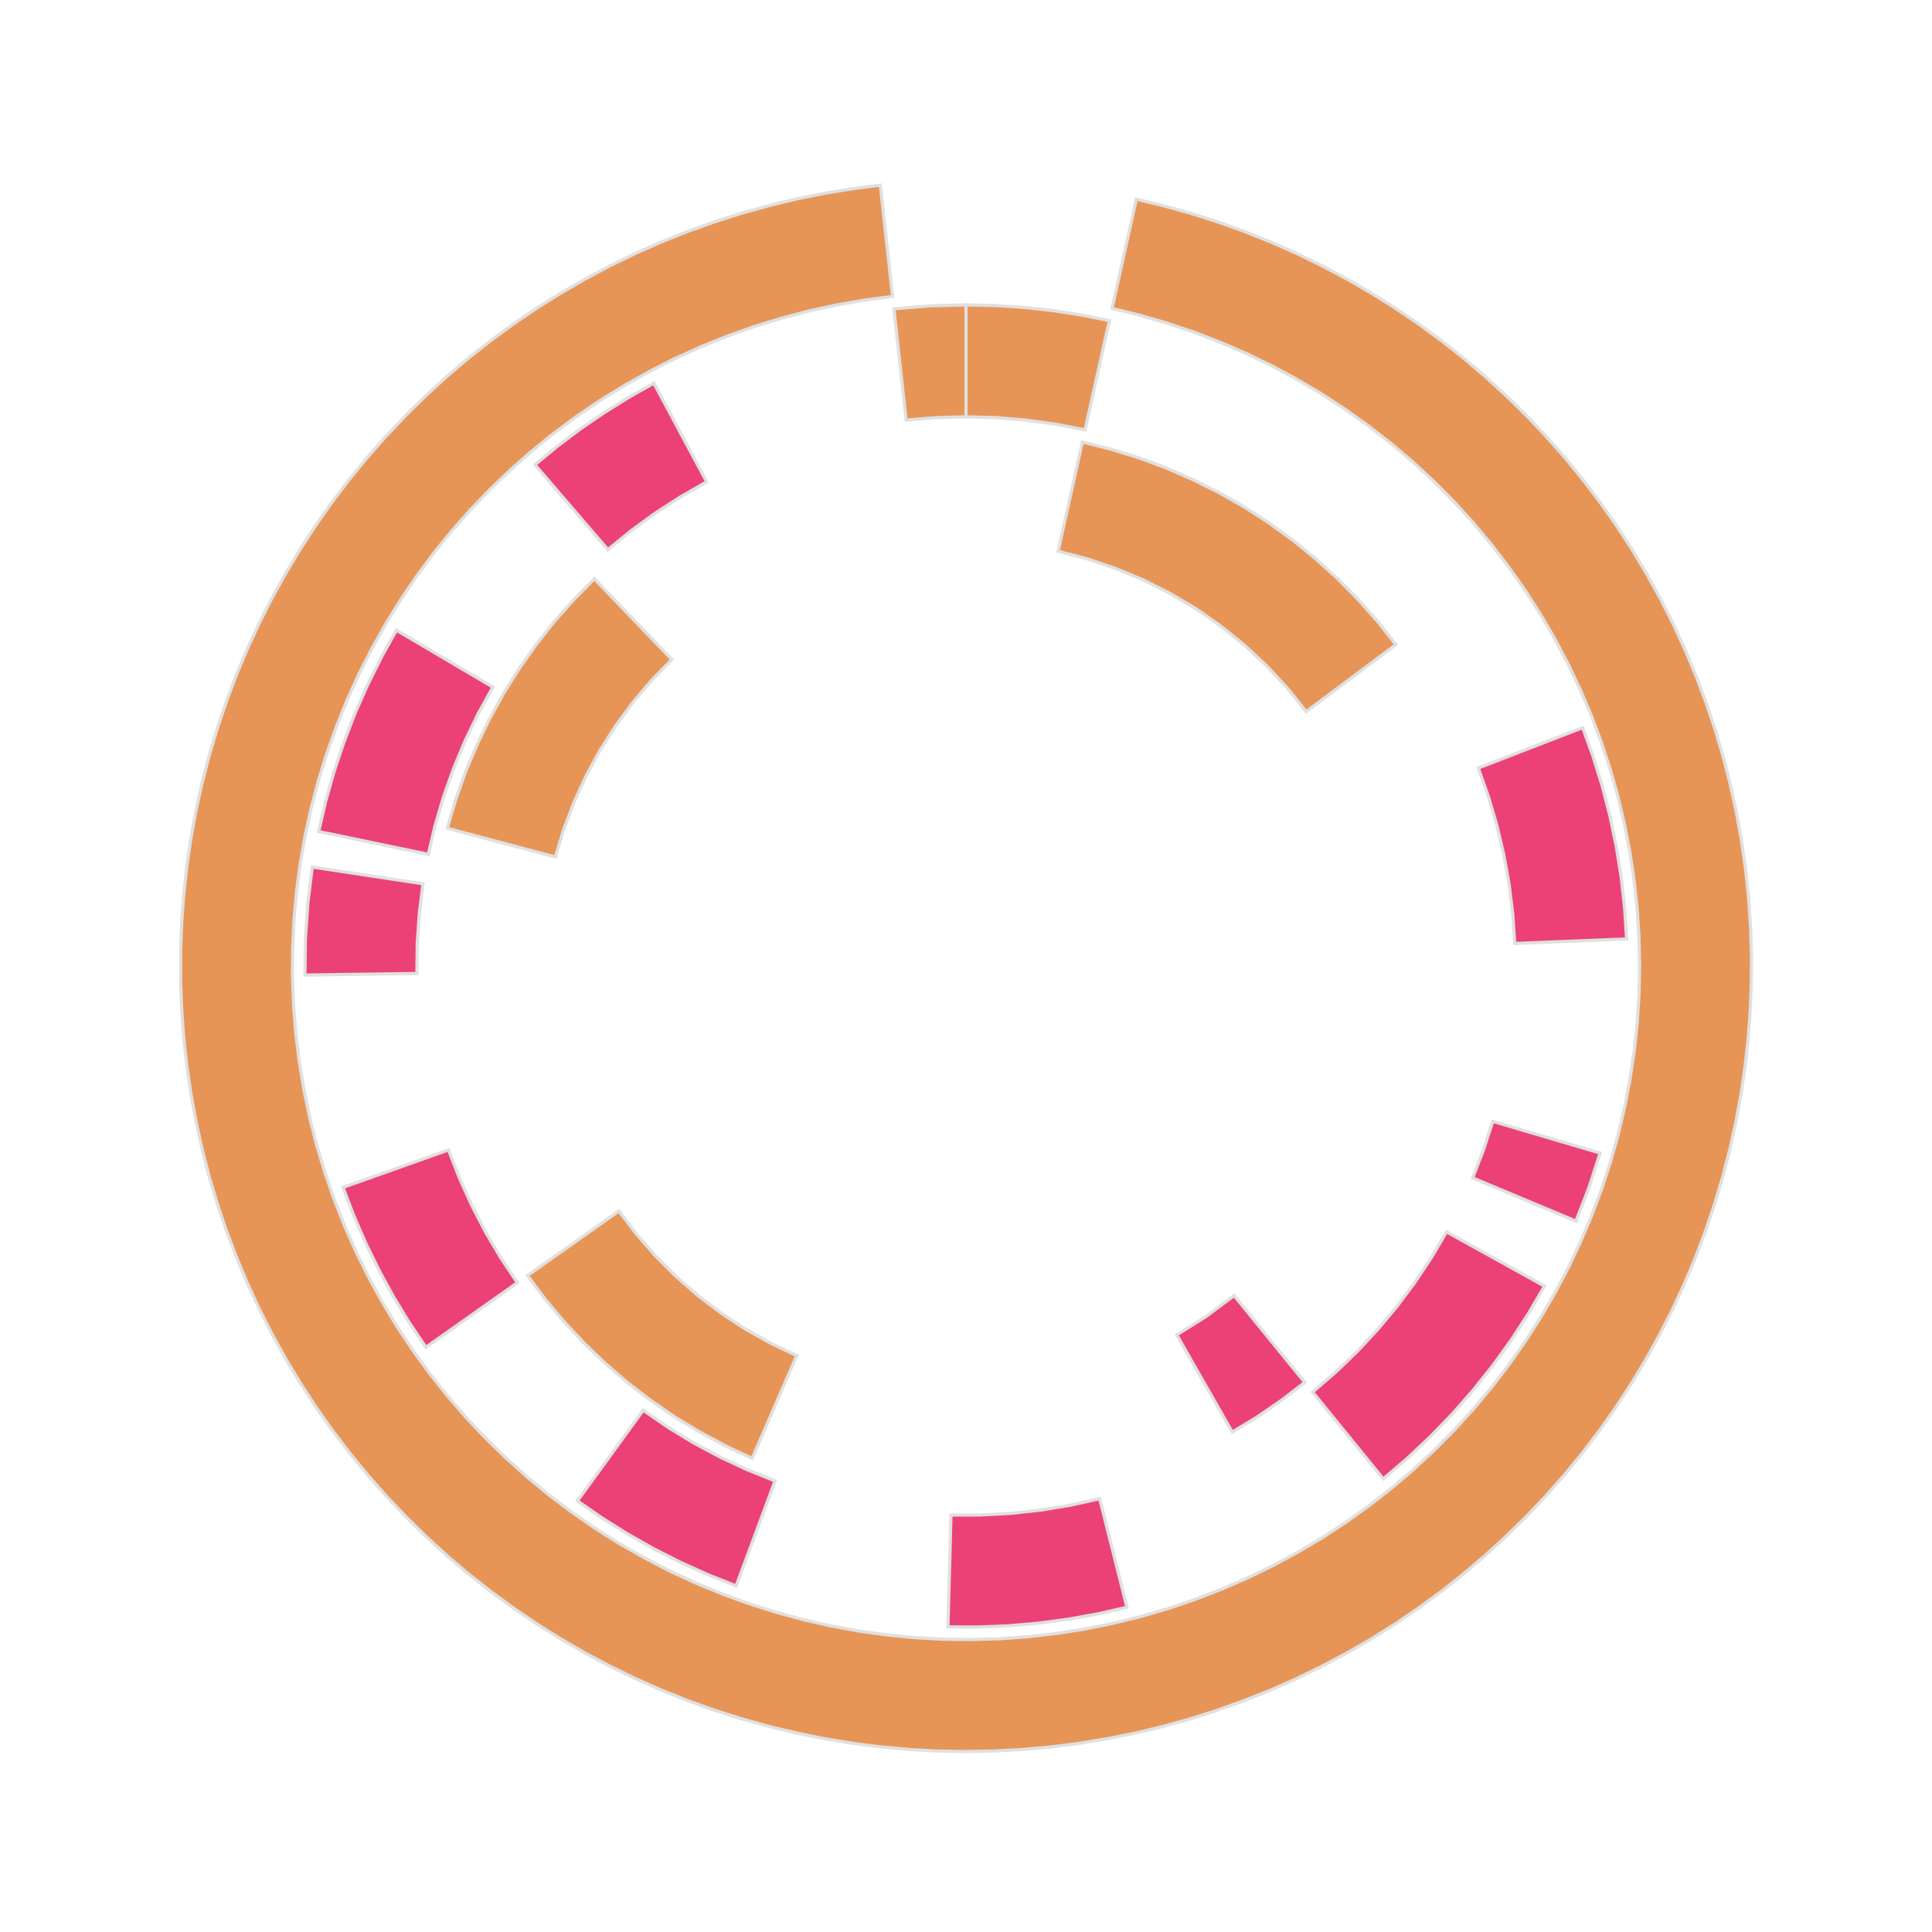
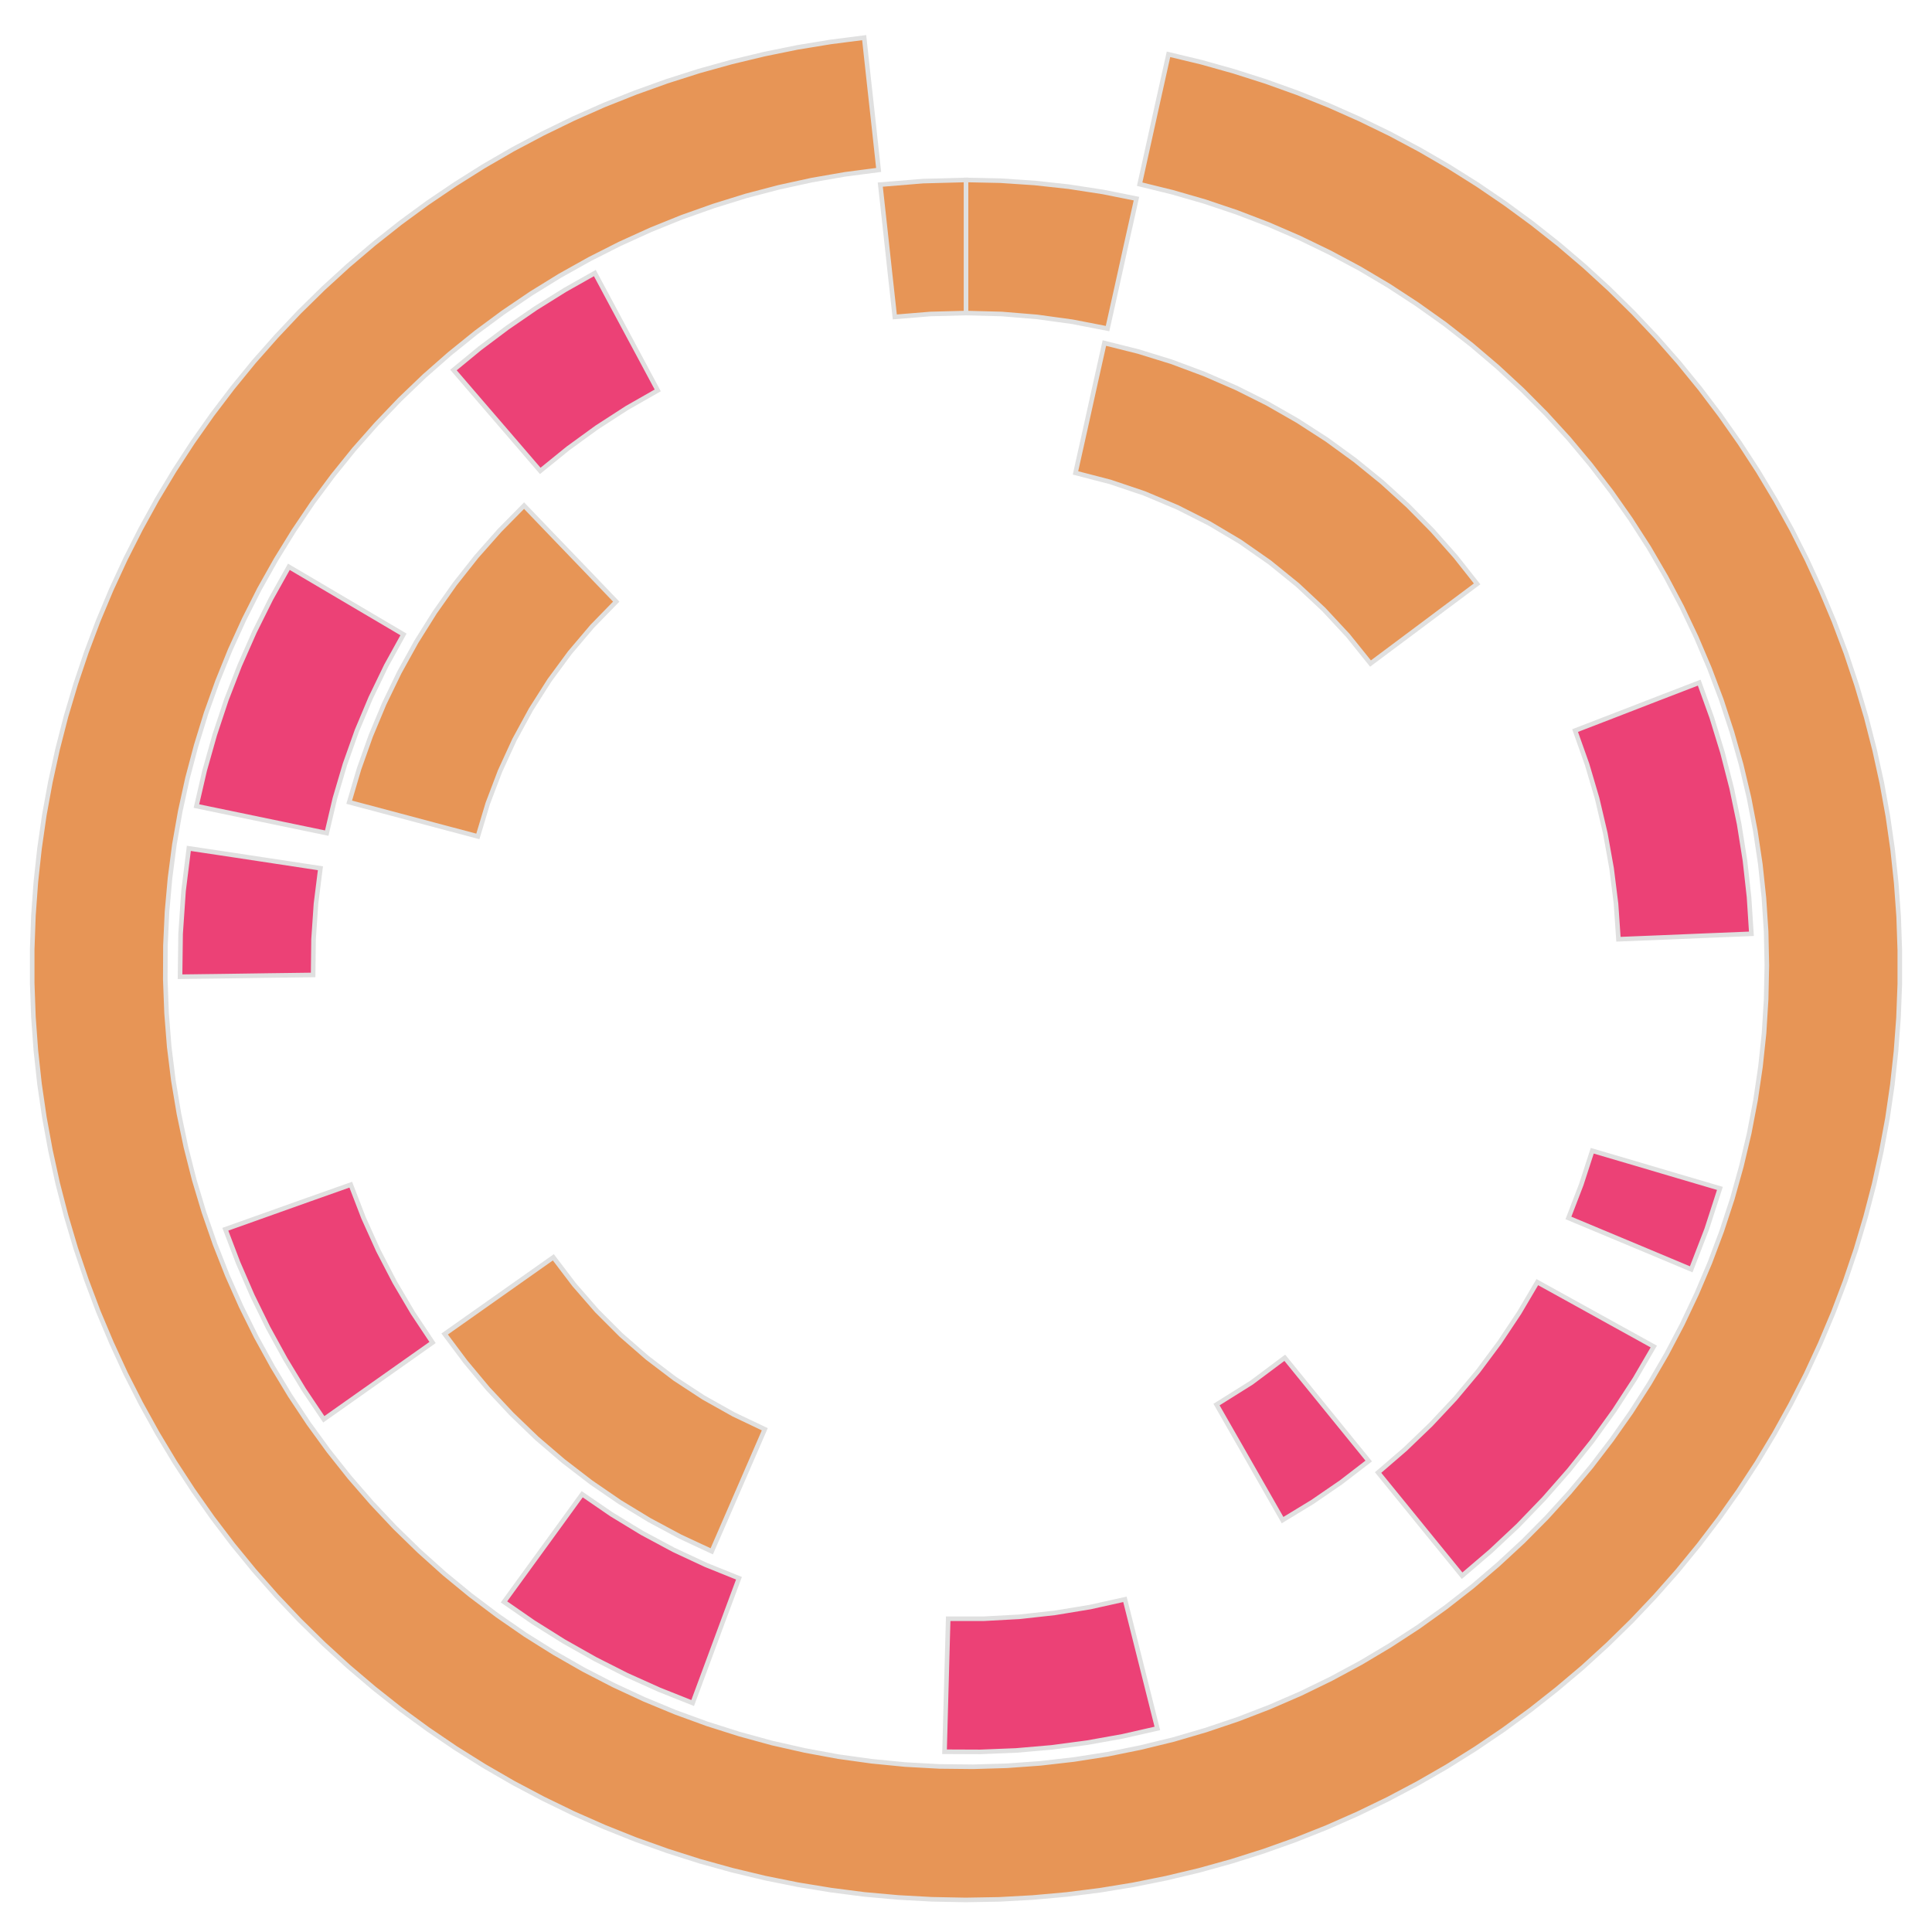
- <svg xmlns="http://www.w3.org/2000/svg" class="svglite" width="388.80pt" height="388.80pt" viewBox="0 0 388.80 388.80">
+ <svg xmlns="http://www.w3.org/2000/svg" class="svglite" width="270.00pt" height="270.00pt" viewBox="0 0 270.00 270.00">
  <defs>
    <style type="text/css">
    .svglite line, .svglite polyline, .svglite polygon, .svglite path, .svglite rect, .svglite circle {
      fill: none;
      stroke: #000000;
      stroke-linecap: round;
      stroke-linejoin: round;
      stroke-miterlimit: 10.00;
    }
    .svglite text {
      white-space: pre;
    }
  </style>
  </defs>
  <rect width="100%" height="100%" style="stroke: none; fill: none;" />
  <defs>
-     <clipPath id="cpMC4wMHwzODguODB8MC4wMHwzODguODA=">
-       <rect x="0.00" y="0.00" width="388.80" height="388.80" />
+     <clipPath id="cpMC4wMHwyNzAuMDB8MC4wMHwyNzAuMDA=">
+       <rect x="0.00" y="0.00" width="270.00" height="270.00" />
    </clipPath>
  </defs>
-   <g clip-path="url(#cpMC4wMHwzODguODB8MC4wMHwzODguODA=)">
-     <polygon points="179.62,59.65 178.80,52.19 177.98,44.73 177.16,37.26 171.50,37.98 165.87,38.91 160.28,40.04 154.73,41.38 149.24,42.91 143.80,44.64 138.43,46.56 133.13,48.67 127.91,50.98 122.78,53.47 117.74,56.15 112.80,59.01 107.97,62.04 103.25,65.24 98.65,68.62 94.17,72.15 89.82,75.85 85.61,79.70 81.55,83.70 77.62,87.85 73.86,92.13 70.24,96.55 66.79,101.09 63.51,105.76 60.40,110.54 57.46,115.43 54.70,120.42 52.12,125.51 49.72,130.69 47.52,135.95 45.51,141.29 43.69,146.70 42.06,152.17 40.64,157.69 39.41,163.26 38.39,168.88 37.57,174.52 36.96,180.19 36.55,185.88 36.34,191.59 36.34,197.29 36.55,202.99 36.96,208.68 37.58,214.36 38.40,220.00 39.43,225.61 40.66,231.19 42.08,236.71 43.71,242.18 45.53,247.59 47.55,252.92 49.76,258.18 52.15,263.36 54.73,268.45 57.50,273.44 60.44,278.33 63.55,283.11 66.84,287.77 70.29,292.32 73.91,296.73 77.68,301.01 81.60,305.15 85.67,309.15 89.88,313.00 94.23,316.70 98.71,320.23 103.31,323.60 108.03,326.80 112.87,329.83 117.81,332.69 122.85,335.36 127.98,337.85 133.20,340.16 138.50,342.27 143.87,344.19 149.31,345.92 154.81,347.44 160.36,348.77 165.95,349.90 171.58,350.83 177.24,351.55 182.92,352.07 188.62,352.38 194.32,352.48 200.03,352.38 205.72,352.08 211.41,351.57 217.07,350.85 222.70,349.93 228.29,348.81 233.84,347.48 239.34,345.96 244.78,344.24 250.15,342.32 255.45,340.22 260.68,337.92 265.81,335.43 270.85,332.76 275.80,329.92 280.63,326.89 285.36,323.69 289.97,320.33 294.45,316.79 298.80,313.10 303.01,309.26 307.09,305.27 311.02,301.13 314.79,296.85 318.41,292.44 321.87,287.90 325.16,283.24 328.28,278.46 331.22,273.58 333.99,268.59 336.58,263.50 338.98,258.33 341.19,253.07 343.21,247.73 345.04,242.33 346.67,236.86 348.11,231.34 349.34,225.77 350.37,220.16 351.20,214.51 351.82,208.84 352.24,203.15 352.45,197.45 352.46,191.74 352.26,186.04 351.86,180.35 351.25,174.68 350.43,169.03 349.42,163.42 348.20,157.84 346.78,152.32 345.16,146.85 343.35,141.44 341.34,136.10 339.14,130.83 336.75,125.65 334.18,120.56 331.42,115.56 328.49,110.67 325.38,105.89 322.10,101.22 318.65,96.67 315.05,92.25 311.28,87.96 307.36,83.81 303.30,79.81 299.09,75.95 294.75,72.25 290.28,68.71 285.68,65.33 280.96,62.12 276.13,59.09 271.20,56.23 266.16,53.54 261.03,51.05 255.82,48.74 250.52,46.61 245.15,44.69 239.71,42.95 234.22,41.42 228.67,40.08 227.05,47.41 225.42,54.74 223.79,62.07 229.35,63.43 234.85,65.02 240.28,66.84 245.62,68.90 250.88,71.17 256.03,73.67 261.07,76.37 266.00,79.30 270.79,82.42 275.45,85.75 279.97,89.27 284.33,92.97 288.53,96.86 292.57,100.92 296.43,105.15 300.10,109.54 303.59,114.08 306.89,118.76 309.98,123.58 312.87,128.52 315.54,133.58 318.00,138.75 320.24,144.02 322.26,149.38 324.05,154.82 325.60,160.33 326.92,165.90 328.01,171.52 328.86,177.18 329.46,182.87 329.83,188.58 329.95,194.31 329.84,200.03 329.48,205.75 328.88,211.44 328.04,217.10 326.96,222.72 325.65,228.30 324.10,233.81 322.32,239.25 320.31,244.61 318.08,249.88 315.63,255.06 312.96,260.12 310.08,265.07 306.99,269.89 303.70,274.58 300.22,279.12 296.55,283.51 292.69,287.75 288.66,291.81 284.47,295.71 280.11,299.42 275.60,302.94 270.94,306.28 266.15,309.41 261.23,312.33 256.19,315.05 251.04,317.55 245.79,319.83 240.45,321.89 235.03,323.72 229.53,325.32 223.97,326.69 218.36,327.82 212.70,328.71 207.01,329.37 201.30,329.78 195.58,329.95 189.86,329.88 184.14,329.57 178.44,329.01 172.77,328.22 167.14,327.19 161.56,325.92 156.04,324.41 150.58,322.68 145.20,320.71 139.91,318.52 134.72,316.11 129.64,313.48 124.67,310.64 119.82,307.59 115.11,304.34 110.53,300.90 106.11,297.26 101.85,293.44 97.75,289.44 93.82,285.28 90.07,280.95 86.51,276.47 83.14,271.84 79.97,267.07 77.01,262.18 74.25,257.16 71.71,252.03 69.38,246.80 67.28,241.47 65.41,236.06 63.76,230.58 62.35,225.03 61.18,219.43 60.24,213.78 59.54,208.10 59.08,202.39 58.86,196.67 58.89,190.95 59.16,185.23 59.66,179.53 60.41,173.85 61.40,168.21 62.62,162.62 64.08,157.08 65.78,151.61 67.70,146.22 69.84,140.91 72.21,135.70 74.80,130.60 77.60,125.60 80.61,120.73 83.82,115.99 87.23,111.39 90.83,106.94 94.62,102.65 98.58,98.52 102.72,94.56 107.01,90.77 111.47,87.18 116.07,83.77 120.81,80.56 125.68,77.56 130.68,74.76 135.78,72.17 141.00,69.81 146.31,67.66 151.70,65.75 157.17,64.06 162.71,62.60 168.30,61.38 173.94,60.40 179.62,59.65 " style="stroke-width: 0.64; stroke: #E0E0E0; stroke-linecap: butt; stroke-linejoin: miter; fill: #E79556;" />
-     <polygon points="262.87,143.21 268.89,138.71 274.90,134.22 280.91,129.72 277.25,125.09 273.34,120.67 269.20,116.47 264.83,112.50 260.26,108.78 255.48,105.31 250.53,102.11 245.40,99.18 240.13,96.54 234.71,94.18 229.18,92.13 223.54,90.39 217.82,88.95 216.19,96.28 214.56,103.61 212.94,110.94 218.81,112.47 224.56,114.41 230.17,116.75 235.59,119.48 240.80,122.59 245.78,126.07 250.50,129.89 254.93,134.03 259.07,138.48 262.87,143.21 " style="stroke-width: 0.64; stroke: #E0E0E0; stroke-linecap: butt; stroke-linejoin: miter; fill: #E79556;" />
-     <polygon points="124.56,243.70 118.42,248.03 112.29,252.36 106.15,256.69 109.68,261.42 113.47,265.95 117.50,270.26 121.76,274.34 126.23,278.19 130.91,281.79 135.77,285.13 140.82,288.19 146.02,290.98 151.36,293.48 154.36,286.59 157.35,279.70 160.34,272.81 155.07,270.31 149.98,267.45 145.10,264.24 140.45,260.72 136.05,256.88 131.92,252.75 128.08,248.35 124.56,243.70 " style="stroke-width: 0.64; stroke: #E0E0E0; stroke-linecap: butt; stroke-linejoin: miter; fill: #E79556;" />
-     <polygon points="135.20,132.72 130.00,127.30 124.80,121.89 119.60,116.47 115.46,120.67 111.55,125.09 107.89,129.72 104.48,134.54 101.35,139.54 98.49,144.70 95.92,150.02 93.64,155.46 91.67,161.02 90.00,166.68 97.26,168.61 104.51,170.53 111.77,172.46 113.46,166.87 115.53,161.41 117.96,156.11 120.75,150.98 123.89,146.06 127.35,141.36 131.13,136.91 135.20,132.72 " style="stroke-width: 0.64; stroke: #E0E0E0; stroke-linecap: butt; stroke-linejoin: miter; fill: #E79556;" />
-     <polygon points="304.83,189.87 312.33,189.56 319.84,189.26 327.34,188.95 326.94,182.73 326.25,176.54 325.27,170.39 324.00,164.29 322.45,158.25 320.61,152.30 318.50,146.44 311.50,149.14 304.50,151.85 297.49,154.56 299.51,160.25 301.22,166.04 302.61,171.91 303.68,177.86 304.42,183.85 304.83,189.87 " style="stroke-width: 0.64; stroke: #E0E0E0; stroke-linecap: butt; stroke-linejoin: miter; fill: #EC4176;" />
-     <polygon points="296.36,237.04 303.29,239.94 310.22,242.84 317.15,245.74 319.77,238.96 322.01,232.04 314.81,229.92 307.61,227.79 300.41,225.67 298.54,231.41 296.36,237.04 " style="stroke-width: 0.64; stroke: #E0E0E0; stroke-linecap: butt; stroke-linejoin: miter; fill: #EC4176;" />
-     <polygon points="191.38,304.88 191.18,312.39 190.97,319.89 190.77,327.40 196.82,327.43 202.88,327.18 208.91,326.66 214.91,325.86 220.88,324.79 226.78,323.45 224.96,316.17 223.13,308.88 221.30,301.60 215.41,302.91 209.45,303.89 203.45,304.55 197.42,304.88 191.38,304.88 " style="stroke-width: 0.64; stroke: #E0E0E0; stroke-linecap: butt; stroke-linejoin: miter; fill: #EC4176;" />
-     <polygon points="90.26,231.41 83.18,233.93 76.11,236.44 69.03,238.96 71.19,244.62 73.60,250.17 76.27,255.61 79.17,260.93 82.32,266.10 85.70,271.13 91.84,266.80 97.97,262.47 104.11,258.14 100.76,253.11 97.69,247.91 94.92,242.55 92.44,237.04 90.26,231.41 " style="stroke-width: 0.64; stroke: #E0E0E0; stroke-linecap: butt; stroke-linejoin: miter; fill: #EC4176;" />
-     <polygon points="85.12,177.86 77.70,176.73 70.27,175.61 62.85,174.48 61.96,181.70 61.46,188.95 61.36,196.22 68.87,196.11 76.38,196.01 83.89,195.91 83.97,189.87 84.38,183.85 85.12,177.86 " style="stroke-width: 0.64; stroke: #E0E0E0; stroke-linecap: butt; stroke-linejoin: miter; fill: #EC4176;" />
-     <polygon points="142.22,96.97 138.67,90.35 135.13,83.73 131.58,77.11 126.52,79.97 121.58,83.05 116.78,86.33 112.14,89.83 107.65,93.52 112.54,99.22 117.44,104.91 122.33,110.60 127.02,106.79 131.90,103.24 136.97,99.97 142.22,96.97 " style="stroke-width: 0.64; stroke: #E0E0E0; stroke-linecap: butt; stroke-linejoin: miter; fill: #EC4176;" />
-     <polygon points="264.15,280.13 268.89,285.96 273.63,291.78 278.37,297.61 283.20,293.48 287.84,289.12 292.26,284.55 296.45,279.77 300.42,274.79 304.14,269.64 307.61,264.31 310.82,258.82 304.25,255.18 297.68,251.54 291.11,247.91 288.04,253.11 284.69,258.14 281.08,262.97 277.20,267.60 273.08,272.02 268.73,276.20 264.15,280.13 " style="stroke-width: 0.64; stroke: #E0E0E0; stroke-linecap: butt; stroke-linejoin: miter; fill: #EC4176;" />
-     <polygon points="129.44,283.81 125.02,289.89 120.61,295.97 116.19,302.04 121.17,305.49 126.31,308.71 131.58,311.69 136.98,314.42 142.51,316.91 148.14,319.15 150.75,312.11 153.36,305.07 155.97,298.03 150.37,295.77 144.90,293.22 139.57,290.37 134.42,287.23 129.44,283.81 " style="stroke-width: 0.64; stroke: #E0E0E0; stroke-linecap: butt; stroke-linejoin: miter; fill: #EC4176;" />
-     <polygon points="99.19,138.27 92.72,134.46 86.25,130.64 79.78,126.83 76.75,132.27 73.97,137.84 71.45,143.54 69.21,149.35 67.23,155.27 65.54,161.26 64.13,167.33 71.48,168.86 78.84,170.39 86.19,171.91 87.58,166.04 89.29,160.25 91.31,154.56 93.64,148.99 96.27,143.55 99.19,138.27 " style="stroke-width: 0.64; stroke: #E0E0E0; stroke-linecap: butt; stroke-linejoin: miter; fill: #EC4176;" />
-     <polygon points="218.36,86.51 219.99,79.18 221.62,71.84 223.25,64.51 217.54,63.38 211.80,62.49 206.02,61.86 200.21,61.48 194.40,61.35 194.40,68.86 194.40,76.37 194.40,83.88 200.44,84.04 206.45,84.54 212.43,85.36 218.36,86.51 " style="stroke-width: 0.64; stroke: #E0E0E0; stroke-linecap: butt; stroke-linejoin: miter; fill: #E79556;" />
-     <polygon points="236.81,268.63 240.53,275.15 244.26,281.67 247.98,288.19 253.03,285.13 257.89,281.79 262.57,278.19 257.83,272.37 253.09,266.54 248.35,260.72 242.74,264.91 236.81,268.63 " style="stroke-width: 0.64; stroke: #E0E0E0; stroke-linecap: butt; stroke-linejoin: miter; fill: #EC4176;" />
-     <polygon points="194.40,83.88 194.40,76.37 194.40,68.86 194.40,61.35 187.13,61.55 179.89,62.14 180.71,69.61 181.53,77.07 182.35,84.54 188.36,84.04 194.40,83.88 " style="stroke-width: 0.64; stroke: #E0E0E0; stroke-linecap: butt; stroke-linejoin: miter; fill: #E79556;" />
+   <g clip-path="url(#cpMC4wMHwyNzAuMDB8MC4wMHwyNzAuMDA=)">
+     <polygon points="122.79,23.75 122.12,17.59 121.44,11.42 120.77,5.26 116.09,5.86 111.45,6.62 106.83,7.56 102.25,8.66 97.71,9.92 93.22,11.35 88.79,12.94 84.41,14.68 80.10,16.59 75.87,18.65 71.71,20.85 67.63,23.21 63.64,25.72 59.74,28.36 55.94,31.15 52.25,34.07 48.66,37.12 45.18,40.30 41.82,43.60 38.59,47.03 35.47,50.56 32.49,54.21 29.64,57.96 26.93,61.81 24.36,65.76 21.93,69.80 19.66,73.92 17.53,78.12 15.55,82.40 13.73,86.74 12.07,91.15 10.57,95.61 9.22,100.13 8.05,104.69 7.04,109.29 6.19,113.93 5.52,118.59 5.01,123.27 4.67,127.97 4.50,132.68 4.50,137.39 4.67,142.10 5.01,146.79 5.52,151.48 6.20,156.14 7.05,160.77 8.06,165.37 9.24,169.93 10.58,174.45 12.09,178.91 13.75,183.32 15.58,187.66 17.55,191.94 19.69,196.14 21.97,200.26 24.40,204.30 26.97,208.24 29.68,212.09 32.53,215.84 35.52,219.49 38.63,223.02 41.87,226.44 45.23,229.74 48.71,232.92 52.30,235.97 55.99,238.89 59.79,241.67 63.69,244.32 67.68,246.82 71.76,249.18 75.92,251.38 80.16,253.44 84.47,255.34 88.85,257.09 93.28,258.67 97.77,260.10 102.31,261.36 106.89,262.46 111.51,263.39 116.16,264.15 120.83,264.75 125.52,265.17 130.23,265.43 134.94,265.52 139.65,265.44 144.35,265.18 149.04,264.76 153.71,264.17 158.36,263.41 162.98,262.48 167.56,261.39 172.10,260.13 176.59,258.71 181.03,257.13 185.41,255.39 189.72,253.49 193.96,251.44 198.12,249.24 202.21,246.89 206.20,244.39 210.10,241.75 213.90,238.97 217.60,236.05 221.20,233.01 224.68,229.83 228.04,226.54 231.28,223.12 234.40,219.59 237.39,215.94 240.24,212.20 242.96,208.35 245.54,204.41 247.97,200.37 250.25,196.25 252.39,192.05 254.37,187.78 256.20,183.44 257.87,179.03 259.38,174.57 260.72,170.06 261.91,165.50 262.92,160.90 263.78,156.27 264.46,151.60 264.97,146.92 265.32,142.22 265.50,137.52 265.50,132.81 265.34,128.10 265.00,123.40 264.50,118.72 263.83,114.05 262.99,109.42 261.98,104.82 260.81,100.25 259.47,95.74 257.98,91.27 256.32,86.86 254.50,82.52 252.53,78.24 250.41,74.03 248.13,69.91 245.71,65.87 243.14,61.92 240.43,58.06 237.59,54.31 234.61,50.66 231.50,47.12 228.27,43.70 224.91,40.39 221.44,37.21 217.85,34.15 214.16,31.23 210.36,28.44 206.47,25.79 202.48,23.28 198.41,20.92 194.25,18.70 190.01,16.64 185.71,14.73 181.33,12.98 176.90,11.39 172.41,9.96 167.88,8.69 163.30,7.59 161.95,13.64 160.61,19.69 159.27,25.74 163.86,26.87 168.40,28.18 172.88,29.69 177.29,31.38 181.63,33.26 185.88,35.32 190.05,37.55 194.11,39.96 198.07,42.55 201.92,45.29 205.65,48.20 209.25,51.26 212.72,54.47 216.05,57.82 219.24,61.31 222.27,64.93 225.15,68.68 227.87,72.55 230.43,76.52 232.81,80.61 235.02,84.78 237.05,89.05 238.90,93.40 240.57,97.83 242.04,102.32 243.33,106.87 244.42,111.47 245.31,116.11 246.01,120.78 246.51,125.48 246.82,130.20 246.92,134.92 246.82,139.65 246.53,144.37 246.03,149.07 245.34,153.74 244.45,158.39 243.36,162.99 242.09,167.54 240.62,172.03 238.96,176.46 237.11,180.81 235.09,185.08 232.89,189.26 230.51,193.35 227.96,197.33 225.24,201.20 222.37,204.95 219.34,208.57 216.16,212.07 212.83,215.43 209.36,218.64 205.77,221.71 202.04,224.62 198.20,227.37 194.24,229.95 190.18,232.37 186.02,234.61 181.77,236.68 177.43,238.56 173.02,240.26 168.54,241.77 164.00,243.10 159.41,244.22 154.78,245.16 150.11,245.89 145.41,246.43 140.70,246.77 135.98,246.91 131.25,246.86 126.53,246.60 121.83,246.14 117.14,245.49 112.49,244.63 107.89,243.59 103.33,242.34 98.82,240.91 94.38,239.29 90.01,237.48 85.73,235.49 81.53,233.32 77.42,230.97 73.42,228.46 69.53,225.77 65.76,222.93 62.11,219.93 58.59,216.77 55.20,213.47 51.96,210.03 48.86,206.46 45.92,202.76 43.14,198.94 40.52,195.00 38.08,190.96 35.80,186.82 33.70,182.58 31.78,178.26 30.05,173.87 28.50,169.40 27.14,164.87 25.98,160.29 25.01,155.66 24.23,151.00 23.65,146.31 23.28,141.60 23.10,136.88 23.12,132.15 23.34,127.43 23.76,122.72 24.37,118.03 25.19,113.38 26.20,108.76 27.41,104.19 28.80,99.67 30.39,95.22 32.16,90.84 34.12,86.54 36.25,82.32 38.57,78.20 41.05,74.18 43.70,70.26 46.52,66.47 49.49,62.79 52.62,59.25 55.89,55.83 59.30,52.56 62.85,49.44 66.53,46.47 70.33,43.66 74.24,41.01 78.26,38.53 82.39,36.22 86.60,34.09 90.91,32.13 95.29,30.36 99.75,28.78 104.26,27.38 108.83,26.18 113.45,25.17 118.11,24.36 122.79,23.75 " style="stroke-width: 0.64; stroke: #E0E0E0; stroke-linecap: butt; stroke-linejoin: miter; fill: #E79556;" />
+     <polygon points="191.53,92.73 196.50,89.02 201.46,85.31 206.43,81.60 203.41,77.78 200.18,74.13 196.76,70.66 193.15,67.38 189.37,64.31 185.43,61.44 181.34,58.80 177.11,56.38 172.75,54.20 168.28,52.26 163.72,50.56 159.06,49.12 154.34,47.94 152.99,53.99 151.65,60.04 150.30,66.09 155.16,67.35 159.91,68.95 164.53,70.89 169.00,73.15 173.31,75.71 177.42,78.58 181.32,81.74 184.98,85.16 188.39,88.83 191.53,92.73 " style="stroke-width: 0.64; stroke: #E0E0E0; stroke-linecap: butt; stroke-linejoin: miter; fill: #E79556;" />
+     <polygon points="77.33,175.71 72.27,179.28 67.20,182.86 62.14,186.43 65.06,190.33 68.18,194.07 71.51,197.63 75.02,201.01 78.72,204.18 82.58,207.15 86.60,209.91 90.76,212.44 95.05,214.74 99.47,216.80 101.94,211.12 104.41,205.43 106.88,199.74 102.53,197.67 98.32,195.31 94.29,192.67 90.45,189.75 86.82,186.59 83.41,183.18 80.25,179.55 77.33,175.71 " style="stroke-width: 0.64; stroke: #E0E0E0; stroke-linecap: butt; stroke-linejoin: miter; fill: #E79556;" />
+     <polygon points="86.12,84.08 81.83,79.60 77.53,75.13 73.24,70.66 69.82,74.13 66.59,77.78 63.57,81.60 60.76,85.58 58.17,89.71 55.81,93.97 53.69,98.35 51.81,102.85 50.18,107.44 48.80,112.11 54.79,113.70 60.79,115.30 66.78,116.89 68.17,112.27 69.88,107.77 71.89,103.39 74.20,99.15 76.78,95.09 79.64,91.21 82.76,87.53 86.12,84.08 " style="stroke-width: 0.64; stroke: #E0E0E0; stroke-linecap: butt; stroke-linejoin: miter; fill: #E79556;" />
+     <polygon points="226.18,131.26 232.37,131.01 238.57,130.75 244.76,130.50 244.43,125.37 243.86,120.25 243.05,115.17 242.00,110.14 240.72,105.16 239.21,100.24 237.47,95.40 231.68,97.63 225.90,99.87 220.12,102.10 221.79,106.80 223.20,111.58 224.34,116.43 225.22,121.34 225.84,126.29 226.18,131.26 " style="stroke-width: 0.64; stroke: #E0E0E0; stroke-linecap: butt; stroke-linejoin: miter; fill: #EC4176;" />
+     <polygon points="219.19,170.21 224.91,172.60 230.63,174.99 236.35,177.39 238.51,171.79 240.36,166.08 234.42,164.33 228.47,162.57 222.52,160.82 220.98,165.56 219.19,170.21 " style="stroke-width: 0.64; stroke: #E0E0E0; stroke-linecap: butt; stroke-linejoin: miter; fill: #EC4176;" />
+     <polygon points="132.51,226.22 132.34,232.42 132.17,238.61 132.00,244.81 137.00,244.83 142.00,244.63 146.98,244.20 151.94,243.54 156.86,242.66 161.74,241.55 160.23,235.54 158.72,229.52 157.21,223.51 152.34,224.59 147.43,225.40 142.47,225.95 137.49,226.22 132.51,226.22 " style="stroke-width: 0.64; stroke: #E0E0E0; stroke-linecap: butt; stroke-linejoin: miter; fill: #EC4176;" />
+     <polygon points="49.02,165.56 43.17,167.63 37.33,169.71 31.49,171.79 33.27,176.46 35.26,181.05 37.46,185.54 39.87,189.93 42.46,194.20 45.25,198.35 50.32,194.77 55.38,191.20 60.45,187.62 57.69,183.47 55.16,179.18 52.86,174.75 50.81,170.21 49.02,165.56 " style="stroke-width: 0.64; stroke: #E0E0E0; stroke-linecap: butt; stroke-linejoin: miter; fill: #EC4176;" />
+     <polygon points="44.78,121.34 38.65,120.41 32.52,119.48 26.39,118.56 25.65,124.51 25.24,130.50 25.16,136.50 31.36,136.42 37.56,136.33 43.76,136.25 43.82,131.26 44.16,126.29 44.78,121.34 " style="stroke-width: 0.64; stroke: #E0E0E0; stroke-linecap: butt; stroke-linejoin: miter; fill: #EC4176;" />
+     <polygon points="91.92,54.56 88.99,49.09 86.06,43.63 83.13,38.16 78.95,40.52 74.88,43.06 70.92,45.78 67.08,48.66 63.37,51.71 67.41,56.41 71.46,61.11 75.50,65.81 79.37,62.67 83.40,59.74 87.59,57.03 91.92,54.56 " style="stroke-width: 0.64; stroke: #E0E0E0; stroke-linecap: butt; stroke-linejoin: miter; fill: #EC4176;" />
+     <polygon points="192.59,205.79 196.50,210.59 200.41,215.40 204.33,220.21 208.32,216.80 212.15,213.21 215.79,209.43 219.26,205.48 222.53,201.38 225.60,197.12 228.47,192.72 231.12,188.18 225.69,185.18 220.27,182.18 214.84,179.18 212.31,183.47 209.55,187.62 206.57,191.62 203.37,195.44 199.96,199.08 196.37,202.53 192.59,205.79 " style="stroke-width: 0.64; stroke: #E0E0E0; stroke-linecap: butt; stroke-linejoin: miter; fill: #EC4176;" />
+     <polygon points="81.36,208.82 77.72,213.84 74.07,218.86 70.43,223.87 74.54,226.72 78.78,229.38 83.13,231.84 87.59,234.10 92.15,236.15 96.80,238.00 98.96,232.18 101.11,226.37 103.27,220.56 98.65,218.70 94.13,216.59 89.73,214.23 85.47,211.64 81.36,208.82 " style="stroke-width: 0.64; stroke: #E0E0E0; stroke-linecap: butt; stroke-linejoin: miter; fill: #EC4176;" />
+     <polygon points="56.39,88.66 51.05,85.51 45.71,82.36 40.37,79.21 37.86,83.70 35.57,88.30 33.49,93.01 31.63,97.81 30.01,102.69 28.61,107.64 27.45,112.65 33.52,113.91 39.59,115.17 45.66,116.43 46.80,111.58 48.21,106.80 49.88,102.10 51.81,97.51 53.98,93.02 56.39,88.66 " style="stroke-width: 0.64; stroke: #E0E0E0; stroke-linecap: butt; stroke-linejoin: miter; fill: #EC4176;" />
+     <polygon points="154.78,45.92 156.13,39.87 157.47,33.81 158.82,27.76 154.11,26.82 149.36,26.09 144.59,25.57 139.80,25.25 135.00,25.15 135.00,31.35 135.00,37.55 135.00,43.75 139.98,43.88 144.95,44.29 149.89,44.97 154.78,45.92 " style="stroke-width: 0.64; stroke: #E0E0E0; stroke-linecap: butt; stroke-linejoin: miter; fill: #E79556;" />
+     <polygon points="170.01,196.29 173.09,201.67 176.17,207.06 179.24,212.44 183.40,209.91 187.42,207.15 191.28,204.18 187.37,199.37 183.46,194.56 179.55,189.75 174.91,193.22 170.01,196.29 " style="stroke-width: 0.64; stroke: #E0E0E0; stroke-linecap: butt; stroke-linejoin: miter; fill: #EC4176;" />
+     <polygon points="135.00,43.75 135.00,37.55 135.00,31.35 135.00,25.15 129.00,25.31 123.02,25.80 123.70,31.97 124.37,38.13 125.05,44.29 130.02,43.88 135.00,43.75 " style="stroke-width: 0.64; stroke: #E0E0E0; stroke-linecap: butt; stroke-linejoin: miter; fill: #E79556;" />
  </g>
</svg>
